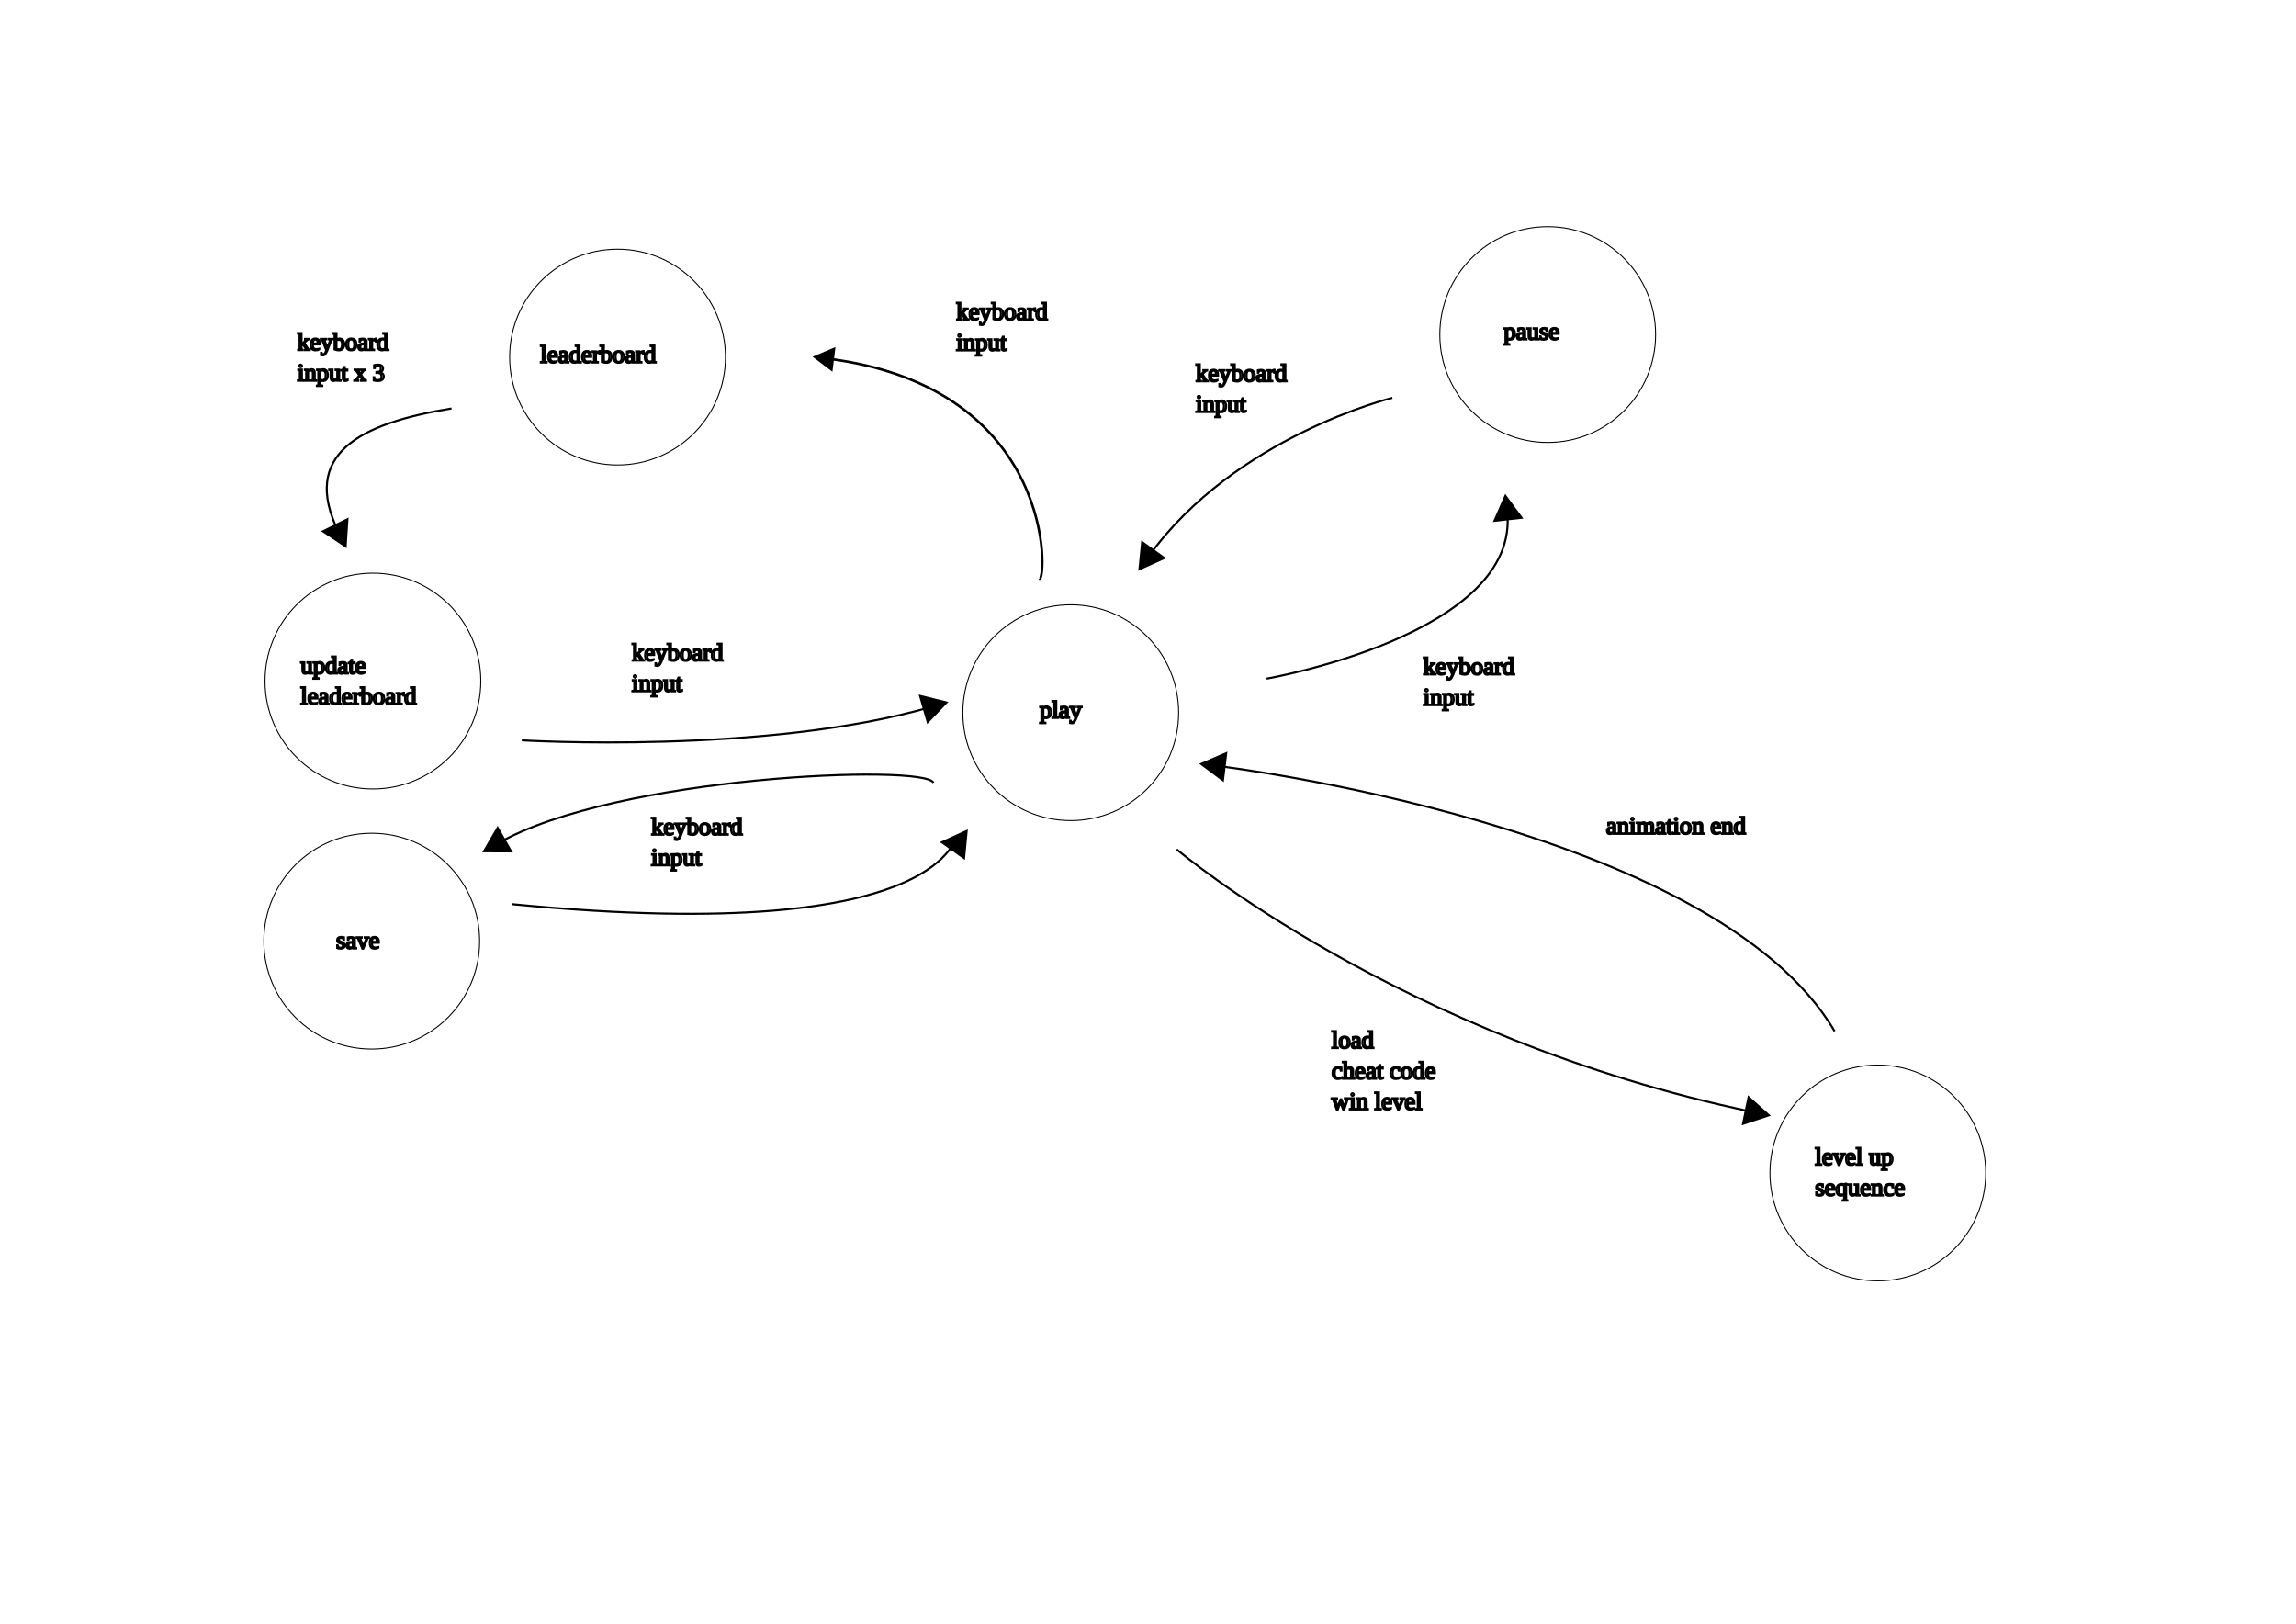
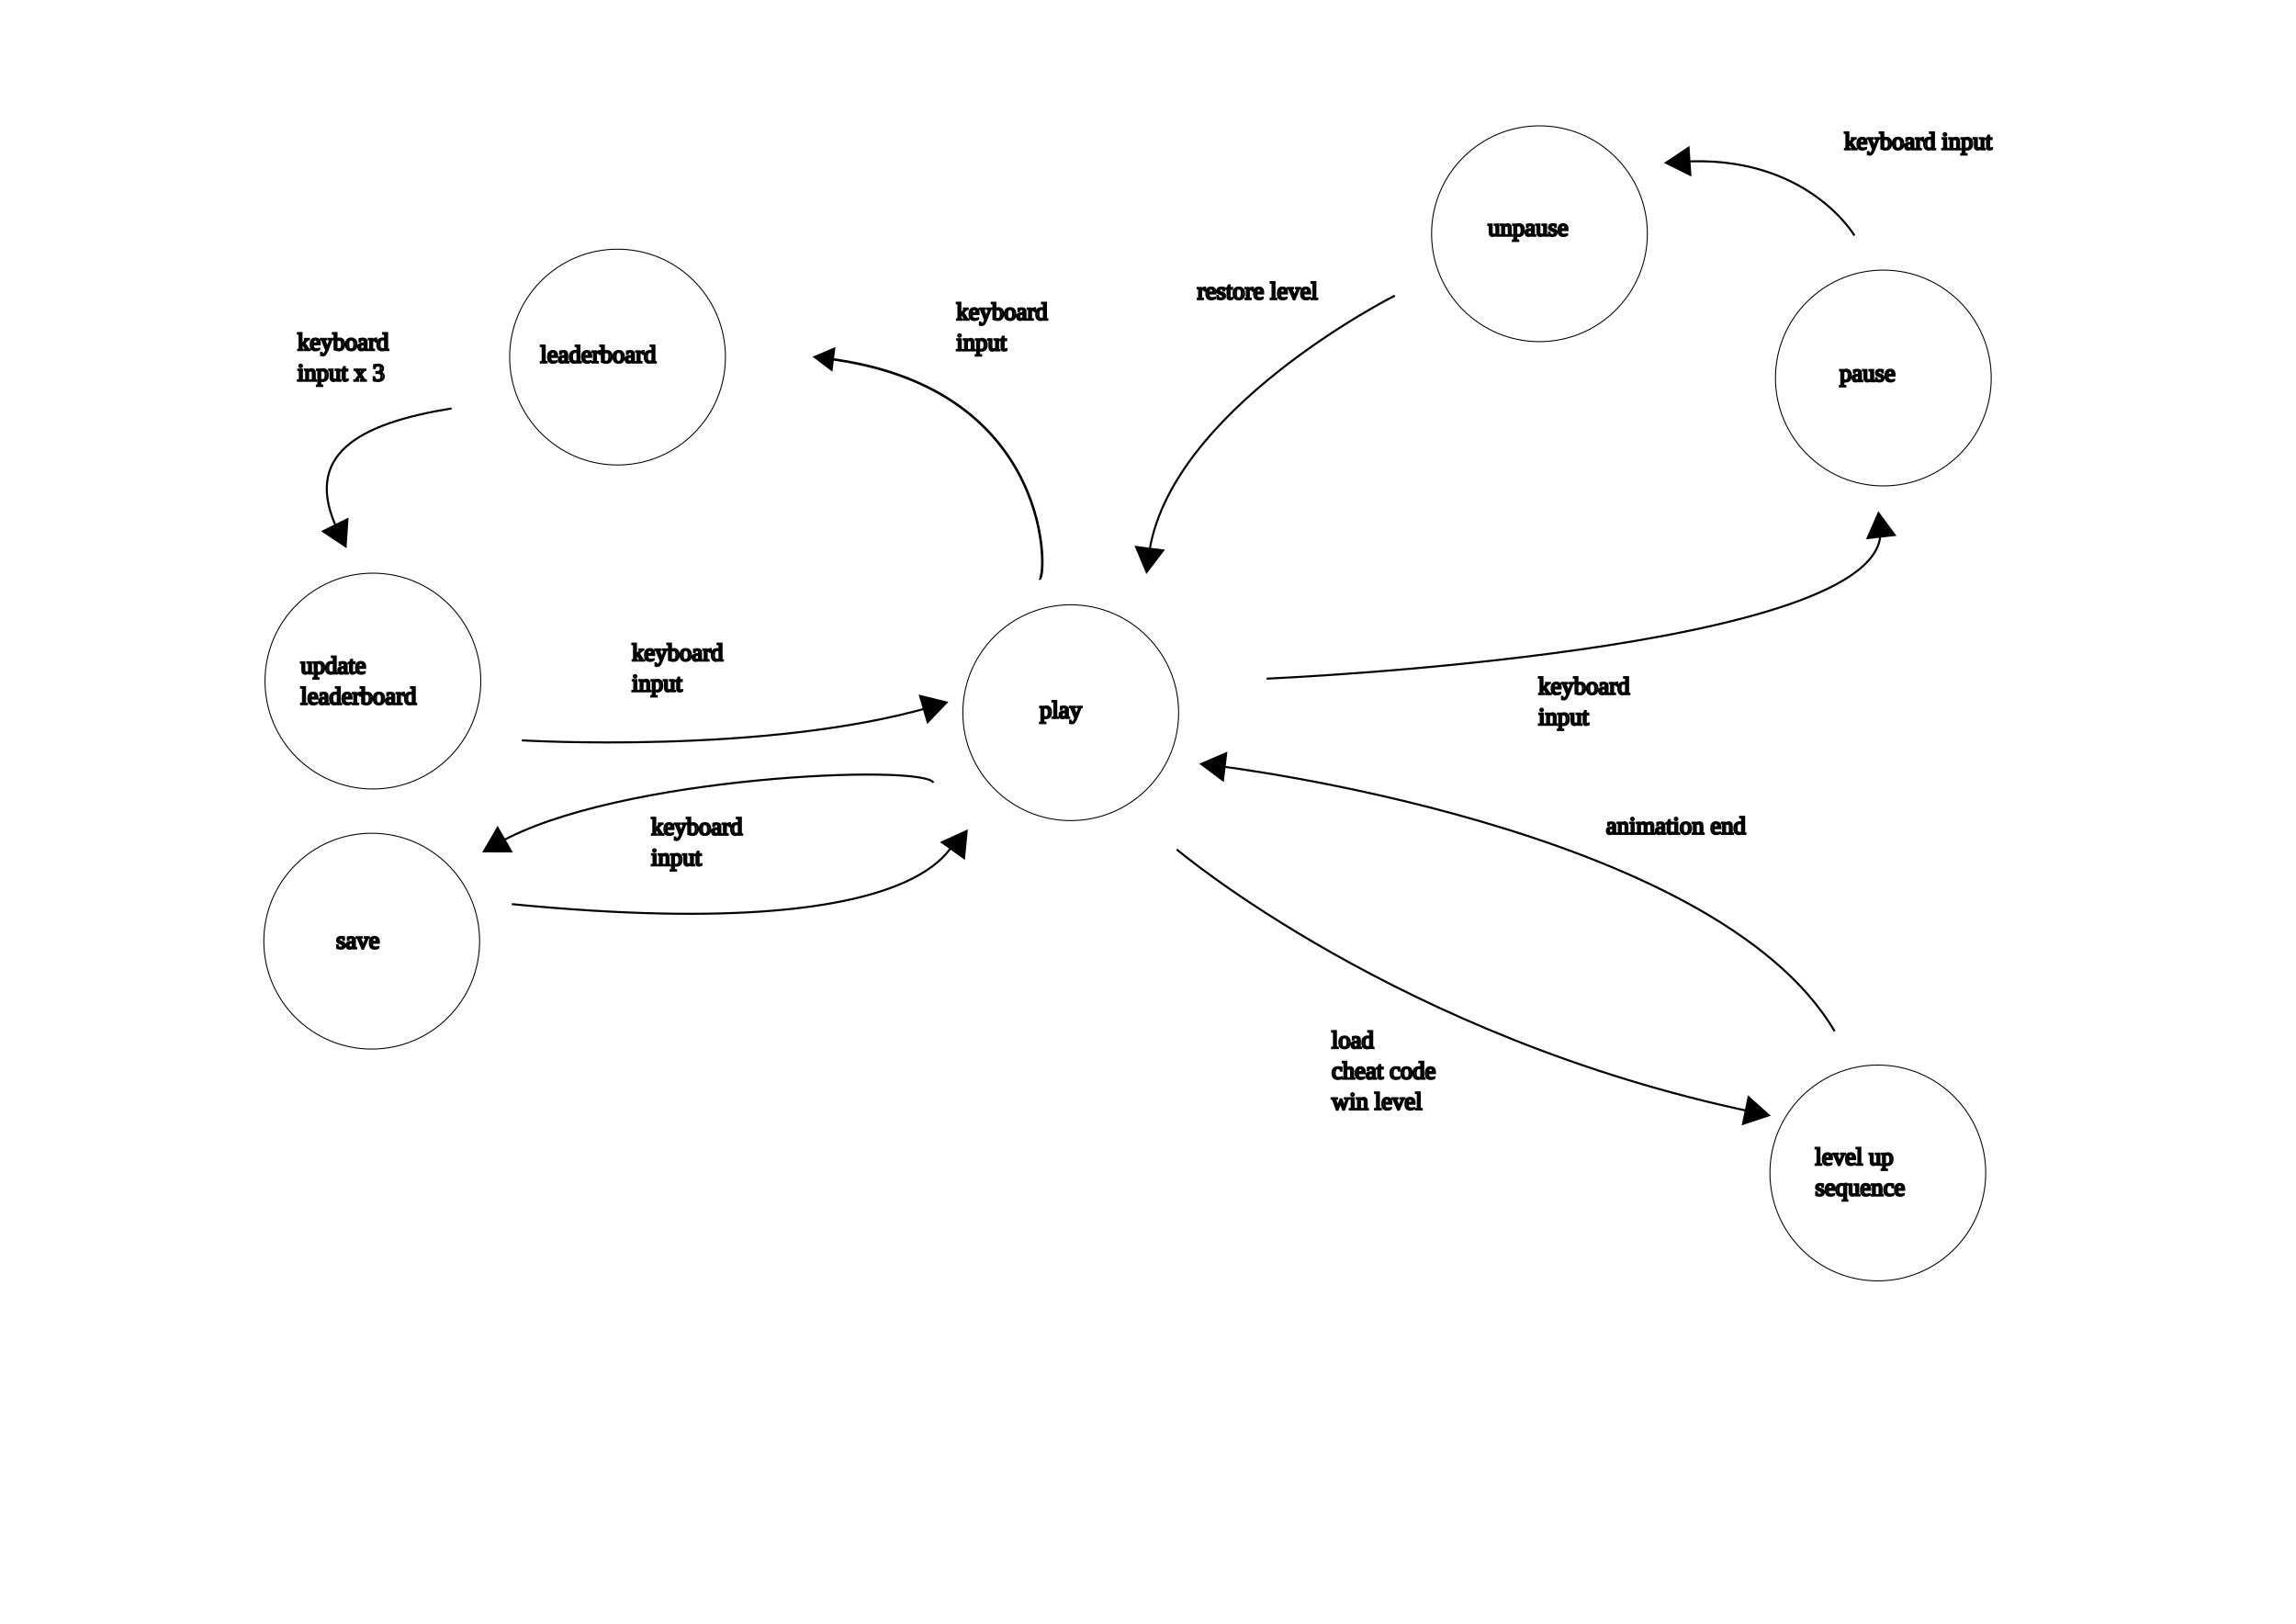
<svg xmlns="http://www.w3.org/2000/svg" width="297mm" height="210mm" viewBox="0 0 297 210" version="1.1" id="svg5">
  <defs id="defs2">
    <rect x="258.775" y="157.255" width="85.063" height="33.397" id="rect4064" />
    <marker style="overflow:visible" id="marker3650" refX="0" refY="0" orient="auto-start-reverse" markerWidth="12.975" markerHeight="15" viewBox="0 0 5.324 6.155" preserveAspectRatio="xMidYMid">
      <path transform="scale(0.5)" style="fill:context-stroke;fill-rule:evenodd;stroke:context-stroke;stroke-width:1pt" d="M 5.77,0 -2.88,5 V -5 Z" id="path3648" />
    </marker>
    <marker style="overflow:visible" id="marker3540" refX="0" refY="0" orient="auto-start-reverse" markerWidth="12.975" markerHeight="15" viewBox="0 0 5.324 6.155" preserveAspectRatio="xMidYMid">
      <path transform="scale(0.5)" style="fill:context-stroke;fill-rule:evenodd;stroke:context-stroke;stroke-width:1pt" d="M 5.77,0 -2.88,5 V -5 Z" id="path3538" />
    </marker>
    <marker style="overflow:visible" id="marker3332" refX="0" refY="0" orient="auto-start-reverse" markerWidth="8.65" markerHeight="10" viewBox="0 0 5.324 6.155" preserveAspectRatio="xMidYMid">
      <path transform="scale(0.5)" style="fill:context-stroke;fill-rule:evenodd;stroke:context-stroke;stroke-width:1pt" d="M 5.77,0 -2.88,5 V -5 Z" id="path3330" />
    </marker>
    <marker style="overflow:visible" id="TriangleStart" refX="0" refY="0" orient="auto-start-reverse" markerWidth="5.324" markerHeight="6.155" viewBox="0 0 5.324 6.155" preserveAspectRatio="xMidYMid">
      <path transform="scale(0.5)" style="fill:context-stroke;fill-rule:evenodd;stroke:context-stroke;stroke-width:1pt" d="M 5.77,0 -2.88,5 V -5 Z" id="path135" />
    </marker>
    <rect x="258.775" y="157.255" width="85.063" height="33.397" id="rect4064-3" />
    <rect x="258.775" y="157.255" width="85.063" height="33.397" id="rect4064-7" />
+     <rect x="258.775" y="157.255" width="85.063" height="33.397" id="rect4064-3-3" />
+     <marker style="overflow:visible" id="marker3540-5" refX="0" refY="0" orient="auto-start-reverse" markerWidth="12.975" markerHeight="15" viewBox="0 0 5.324 6.155" preserveAspectRatio="xMidYMid">
+       <path transform="scale(0.5)" style="fill:context-stroke;fill-rule:evenodd;stroke:context-stroke;stroke-width:1pt" d="M 5.77,0 -2.88,5 V -5 Z" id="path3538-6" />
+     </marker>
  </defs>
  <g id="layer1">
    <circle style="fill:none;fill-opacity:1;stroke:#000000;stroke-width:0.127;stroke-opacity:1" id="path2923" cx="138.506" cy="92.175" r="13.956" />
-     <circle style="fill:none;fill-opacity:1;stroke:#000000;stroke-width:0.127;stroke-opacity:1" id="path2923-3" cx="200.204" cy="43.269" r="13.956" />
+     <circle style="fill:none;fill-opacity:1;stroke:#000000;stroke-width:0.127;stroke-opacity:1" id="path2923-3" cx="243.622" cy="48.89" r="13.956" />
    <circle style="fill:none;fill-opacity:1;stroke:#000000;stroke-width:0.127;stroke-opacity:1" id="path2923-7" cx="48.237" cy="88.087" r="13.956" />
    <circle style="fill:none;fill-opacity:1;stroke:#000000;stroke-width:0.127;stroke-opacity:1" id="path2923-7-2" cx="48.084" cy="121.723" r="13.956" />
    <circle style="fill:none;fill-opacity:1;stroke:#000000;stroke-width:0.127;stroke-opacity:1" id="path2923-5" cx="242.908" cy="151.704" r="13.956" />
    <circle style="fill:none;fill-opacity:1;stroke:#000000;stroke-width:0.127;stroke-opacity:1" id="path2923-6" cx="79.882" cy="46.184" r="13.956" />
    <path style="fill:none;fill-opacity:1;stroke:#000000;stroke-width:0.322;stroke-dasharray:none;stroke-opacity:1;marker-mid:url(#TriangleStart);marker-end:url(#marker3332)" d="m 134.43,74.83 c 0.974,0.803 2.556,-24.724 -27.476,-28.464" id="path3045" />
    <path style="fill:none;fill-opacity:1;stroke:#000000;stroke-width:0.265;stroke-dasharray:none;stroke-opacity:1;marker-end:url(#marker3540)" d="m 58.407,52.825 c -11.916,1.932 -19.574,5.922 -14.595,16.02" id="path3444" />
-     <path style="fill:none;fill-opacity:1;stroke:#000000;stroke-width:0.265;stroke-dasharray:none;stroke-opacity:1;marker-end:url(#marker3540)" d="m 163.841,87.774 c 0,0 32.892,-5.741 31.117,-21.618" id="path3786" />
+     <path style="fill:none;fill-opacity:1;stroke:#000000;stroke-width:0.265;stroke-dasharray:none;stroke-opacity:1;marker-end:url(#marker3540)" d="m 163.841,87.774 c 0,0 81.154,-3.508 79.379,-19.385" id="path3786" />
    <text xml:space="preserve" transform="matrix(0.2645833,0,0,0.2645833,1.421929,2.473935)" id="text4062" style="white-space:pre;shape-inside:url(#rect4064);display:inline;fill:none;fill-opacity:1;stroke:#000000;stroke-width:1.002;stroke-dasharray:none;stroke-opacity:1">
-       <tspan x="258.775" y="167.873" id="tspan2102">leaderboard</tspan>
+       <tspan x="258.775" y="167.873" id="tspan1952">leaderboard</tspan>
    </text>
    <text xml:space="preserve" transform="matrix(0.2645833,0,0,0.2645833,-29.58324,42.69377)" id="text4062-9" style="white-space:pre;shape-inside:url(#rect4064-7);display:inline;fill:none;fill-opacity:1;stroke:#000000;stroke-width:1.002;stroke-dasharray:none;stroke-opacity:1">
-       <tspan x="258.775" y="167.873" id="tspan2104">update
+       <tspan x="258.775" y="167.873" id="tspan1954">update
</tspan>
-       <tspan x="258.775" y="182.873" id="tspan2106">leaderboard</tspan>
+       <tspan x="258.775" y="182.873" id="tspan1956">leaderboard</tspan>
    </text>
-     <text xml:space="preserve" transform="matrix(0.2645833,0,0,0.2645833,126.0375,-0.5122193)" id="text4062-5" style="white-space:pre;shape-inside:url(#rect4064-3);display:inline;fill:none;fill-opacity:1;stroke:#000000;stroke-width:1.002;stroke-dasharray:none;stroke-opacity:1">
-       <tspan x="258.775" y="167.873" id="tspan2108">pause</tspan>
+     <text xml:space="preserve" transform="matrix(0.2645833,0,0,0.2645833,169.4856,4.892831)" id="text4062-5" style="white-space:pre;shape-inside:url(#rect4064-3);display:inline;fill:none;fill-opacity:1;stroke:#000000;stroke-width:1.002;stroke-dasharray:none;stroke-opacity:1">
+       <tspan x="258.775" y="167.873" id="tspan1958">pause</tspan>
+     </text>
+     <circle style="fill:none;fill-opacity:1;stroke:#000000;stroke-width:0.127;stroke-opacity:1" id="path2923-3-6" cx="199.138" cy="30.23" r="13.956" />
+     <text xml:space="preserve" transform="matrix(0.2645833,0,0,0.2645833,124.006,-13.92775)" id="text4062-5-7" style="white-space:pre;shape-inside:url(#rect4064-3-3);display:inline;fill:none;fill-opacity:1;stroke:#000000;stroke-width:1.002;stroke-dasharray:none;stroke-opacity:1">
+       <tspan x="258.775" y="167.873" id="tspan1960">unpause</tspan>
    </text>
    <text xml:space="preserve" style="font-size:3.175px;fill:none;fill-opacity:1;stroke:#000000;stroke-width:0.265;stroke-dasharray:none;stroke-opacity:1" x="234.794" y="150.652" id="text6540">
      <tspan id="tspan6538" style="stroke-width:0.265" x="234.794" y="150.652">level up</tspan>
      <tspan style="stroke-width:0.265" x="234.794" y="154.621" id="tspan1853">sequence</tspan>
      <tspan style="stroke-width:0.265" x="234.794" y="158.589" id="tspan6542" />
    </text>
    <path style="fill:none;fill-opacity:1;stroke:#000000;stroke-width:0.265;stroke-dasharray:none;stroke-opacity:1;marker-end:url(#marker3540)" d="m 120.741,101.232 c -1.125,-2.464 -41.067,-0.908 -56.375,7.865" id="path6591" />
    <path style="fill:none;fill-opacity:1;stroke:#000000;stroke-width:0.265;stroke-dasharray:none;stroke-opacity:1;marker-start:url(#marker3650)" d="m 123.864,109.128 c -1.125,-2.464 1.13,13.548 -57.66,7.808" id="path6591-3" />
    <path style="fill:none;fill-opacity:1;stroke:#000000;stroke-width:0.265;stroke-dasharray:none;stroke-opacity:1;marker-end:url(#marker3650)" d="m 67.503,95.753 c 0,0 31.522,1.889 52.98,-4.336" id="path6701" />
    <path style="fill:none;fill-opacity:1;stroke:#000000;stroke-width:0.265;stroke-dasharray:none;stroke-opacity:1;marker-start:url(#marker3540)" d="m 157.4,99.047 c 0,0 64.247,7.679 79.918,34.328" id="path6810" />
    <path style="fill:none;fill-opacity:1;stroke:#000000;stroke-width:0.265;stroke-dasharray:none;stroke-opacity:1;marker-end:url(#marker3540)" d="m 152.214,109.856 c 0,0 28.849,24.451 74.608,33.978" id="path6866" />
    <text xml:space="preserve" style="font-size:3.175px;fill:none;fill-opacity:1;stroke:#000000;stroke-width:0.265;stroke-dasharray:none;stroke-opacity:1" x="134.48" y="92.86" id="text7766">
      <tspan id="tspan7764" style="stroke-width:0.265" x="134.48" y="92.86">play</tspan>
      <tspan style="stroke-width:0.265" x="134.48" y="96.829" id="tspan7768" />
    </text>
    <text xml:space="preserve" style="font-size:3.175px;fill:none;fill-opacity:1;stroke:#000000;stroke-width:0.265;stroke-dasharray:none;stroke-opacity:1" x="172.245" y="135.554" id="text8546">
      <tspan id="tspan8544" style="stroke-width:0.265" x="172.245" y="135.554">load</tspan>
      <tspan style="stroke-width:0.265" x="172.245" y="139.523" id="tspan8548">cheat code</tspan>
      <tspan style="stroke-width:0.265" x="172.245" y="143.491" id="tspan9326">win level</tspan>
    </text>
    <text xml:space="preserve" style="font-size:3.175px;fill:none;fill-opacity:1;stroke:#000000;stroke-width:0.265;stroke-dasharray:none;stroke-opacity:1" x="43.479" y="122.668" id="text17910">
      <tspan id="tspan17908" style="stroke-width:0.265" x="43.479" y="122.668">save</tspan>
    </text>
    <text xml:space="preserve" style="font-size:3.175px;fill:none;fill-opacity:1;stroke:#000000;stroke-width:0.265;stroke-dasharray:none;stroke-opacity:1" x="81.734" y="85.446" id="text17910-3-6">
      <tspan style="stroke-width:0.265" x="81.734" y="85.446" id="tspan1473-2">keyboard</tspan>
      <tspan style="stroke-width:0.265" x="81.734" y="89.415" id="tspan1477-9">input</tspan>
      <tspan style="stroke-width:0.265" x="81.734" y="93.384" id="tspan1479-1" />
    </text>
    <text xml:space="preserve" style="font-size:3.175px;fill:none;fill-opacity:1;stroke:#000000;stroke-width:0.265;stroke-dasharray:none;stroke-opacity:1" x="84.231" y="107.961" id="text17910-3-6-7">
      <tspan style="stroke-width:0.265" x="84.231" y="107.961" id="tspan1473-2-5">keyboard</tspan>
      <tspan style="stroke-width:0.265" x="84.231" y="111.93" id="tspan1477-9-9">input</tspan>
      <tspan style="stroke-width:0.265" x="84.231" y="115.898" id="tspan1479-1-2" />
    </text>
    <text xml:space="preserve" style="font-size:3.175px;fill:none;fill-opacity:1;stroke:#000000;stroke-width:0.265;stroke-dasharray:none;stroke-opacity:1" x="207.75" y="107.85" id="text17910-3-6-2">
      <tspan style="stroke-width:0.265" x="207.75" y="107.85" id="tspan1601">animation end</tspan>
    </text>
-     <text xml:space="preserve" style="font-size:3.175px;fill:none;fill-opacity:1;stroke:#000000;stroke-width:0.265;stroke-dasharray:none;stroke-opacity:1" x="184.106" y="87.231" id="text17910-3">
-       <tspan style="stroke-width:0.265" x="184.106" y="87.231" id="tspan1473">keyboard</tspan>
-       <tspan style="stroke-width:0.265" x="184.106" y="91.199" id="tspan1477">input</tspan>
-       <tspan style="stroke-width:0.265" x="184.106" y="95.168" id="tspan1479" />
+     <text xml:space="preserve" style="font-size:3.175px;fill:none;fill-opacity:1;stroke:#000000;stroke-width:0.265;stroke-dasharray:none;stroke-opacity:1" x="198.996" y="89.778" id="text17910-3">
+       <tspan style="stroke-width:0.265" x="198.996" y="89.778" id="tspan1473">keyboard</tspan>
+       <tspan style="stroke-width:0.265" x="198.996" y="93.747" id="tspan1477">input</tspan>
+       <tspan style="stroke-width:0.265" x="198.996" y="97.716" id="tspan1479" />
    </text>
-     <text xml:space="preserve" style="font-size:3.175px;fill:none;fill-opacity:1;stroke:#000000;stroke-width:0.265;stroke-dasharray:none;stroke-opacity:1" x="154.673" y="49.317" id="text17910-3-7">
-       <tspan style="stroke-width:0.265" x="154.673" y="49.317" id="tspan1473-5">keyboard</tspan>
-       <tspan style="stroke-width:0.265" x="154.673" y="53.285" id="tspan1477-3">input</tspan>
-       <tspan style="stroke-width:0.265" x="154.673" y="57.254" id="tspan1479-5" />
+     <text xml:space="preserve" style="font-size:3.175px;fill:none;fill-opacity:1;stroke:#000000;stroke-width:0.265;stroke-dasharray:none;stroke-opacity:1" x="154.867" y="38.687" id="text17910-3-7">
+       <tspan style="stroke-width:0.265" x="154.867" y="38.687" id="tspan1477-3">restore level</tspan>
+       <tspan style="stroke-width:0.265" x="154.867" y="42.656" id="tspan1479-5" />
+     </text>
+     <text xml:space="preserve" style="font-size:3.175px;fill:none;fill-opacity:1;stroke:#000000;stroke-width:0.265;stroke-dasharray:none;stroke-opacity:1" x="238.562" y="19.317" id="text17910-3-7-9">
+       <tspan style="stroke-width:0.265" x="238.562" y="19.317" id="tspan1477-3-2">keyboard input</tspan>
+       <tspan style="stroke-width:0.265" x="238.562" y="23.286" id="tspan1479-5-7" />
    </text>
    <text xml:space="preserve" style="font-size:3.175px;fill:none;fill-opacity:1;stroke:#000000;stroke-width:0.265;stroke-dasharray:none;stroke-opacity:1" x="123.7" y="41.355" id="text17910-3-7-3">
      <tspan style="stroke-width:0.265" x="123.7" y="41.355" id="tspan1473-5-6">keyboard</tspan>
      <tspan style="stroke-width:0.265" x="123.7" y="45.324" id="tspan1477-3-0">input</tspan>
      <tspan style="stroke-width:0.265" x="123.7" y="49.293" id="tspan1479-5-6" />
    </text>
    <text xml:space="preserve" style="font-size:3.175px;fill:none;fill-opacity:1;stroke:#000000;stroke-width:0.265;stroke-dasharray:none;stroke-opacity:1" x="38.474" y="45.283" id="text17910-3-7-3-2">
      <tspan style="stroke-width:0.265" x="38.474" y="45.283" id="tspan1473-5-6-6">keyboard</tspan>
      <tspan style="stroke-width:0.265" x="38.474" y="49.252" id="tspan1477-3-0-1">input x 3</tspan>
      <tspan style="stroke-width:0.265" x="38.474" y="53.221" id="tspan1479-5-6-8" />
    </text>
-     <path style="fill:none;stroke:#000000;stroke-width:0.265;marker-end:url(#marker3540)" d="m 180.108,51.449 c 0,0 -20.359,4.996 -31.529,20.519" id="path1527" />
+     <path style="fill:none;stroke:#000000;stroke-width:0.265;marker-end:url(#marker3540)" d="m 180.428,38.236 c 0,0 -29.435,14.782 -31.849,33.732" id="path1527" />
+     <path style="fill:none;stroke:#000000;stroke-width:0.265;marker-end:url(#marker3540-5)" d="m 239.883,30.46 c 0,0 -6.209,-10.566 -22.354,-9.534" id="path1527-2" />
  </g>
</svg>
